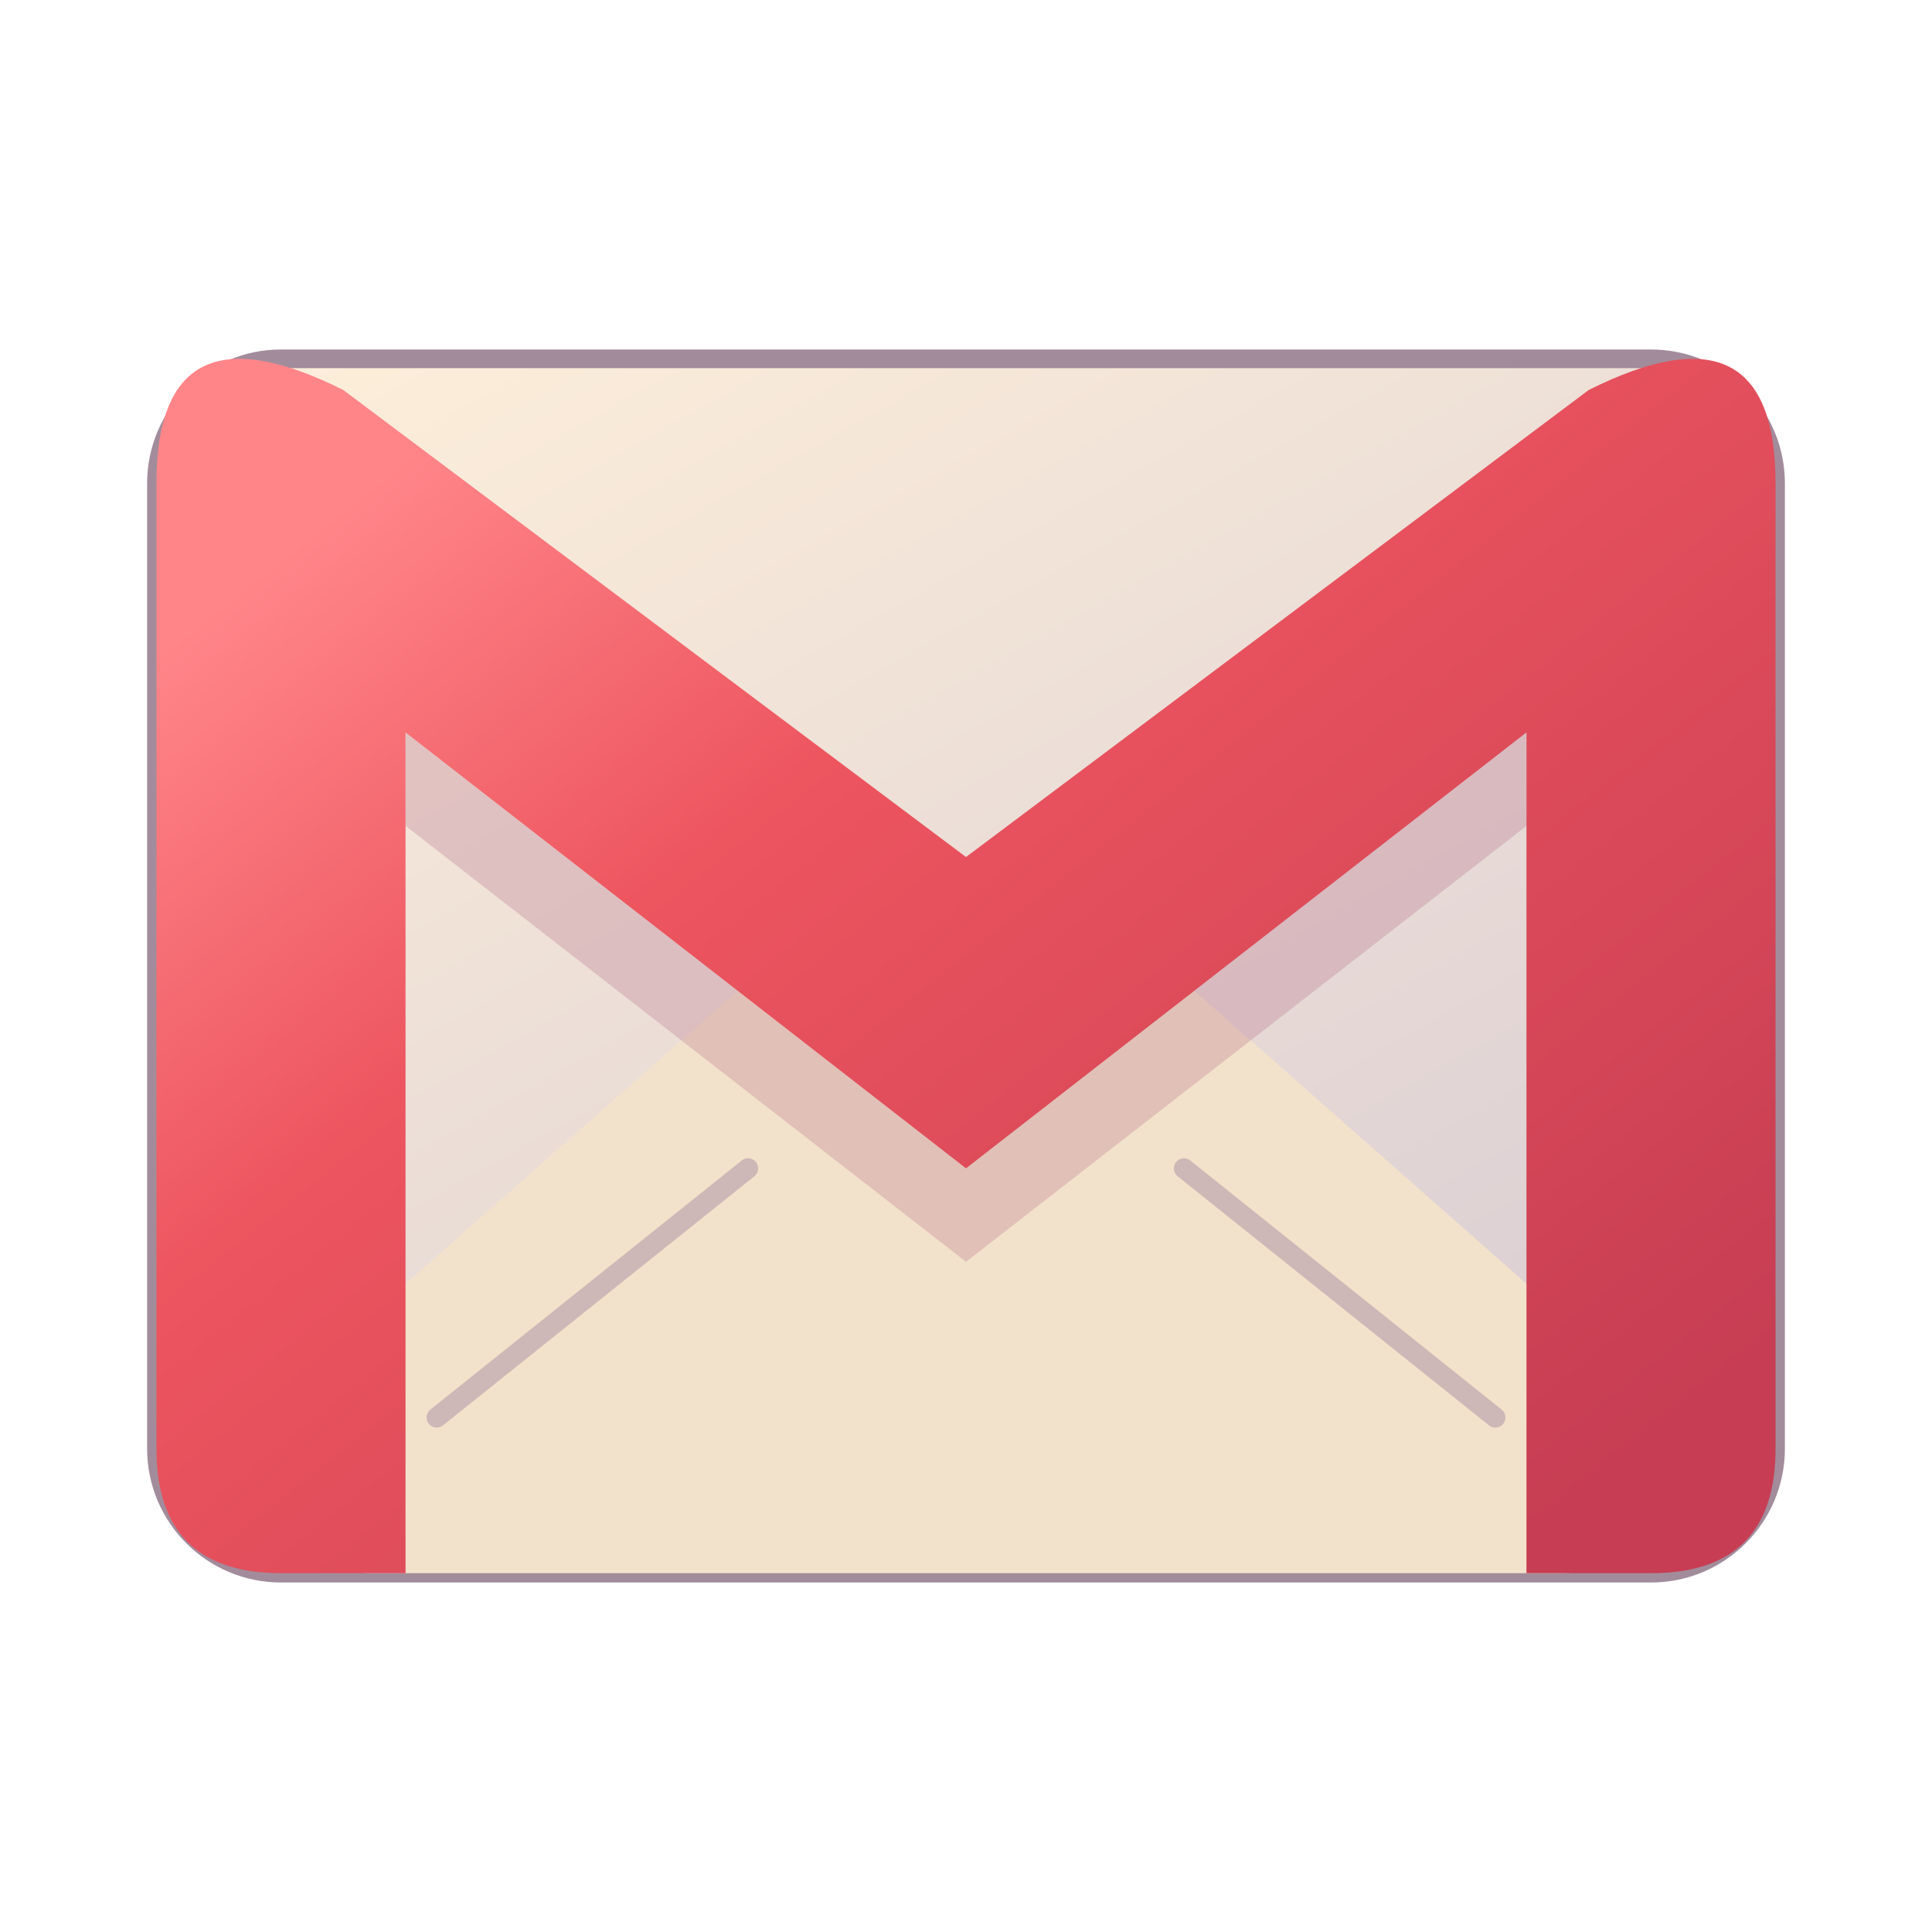
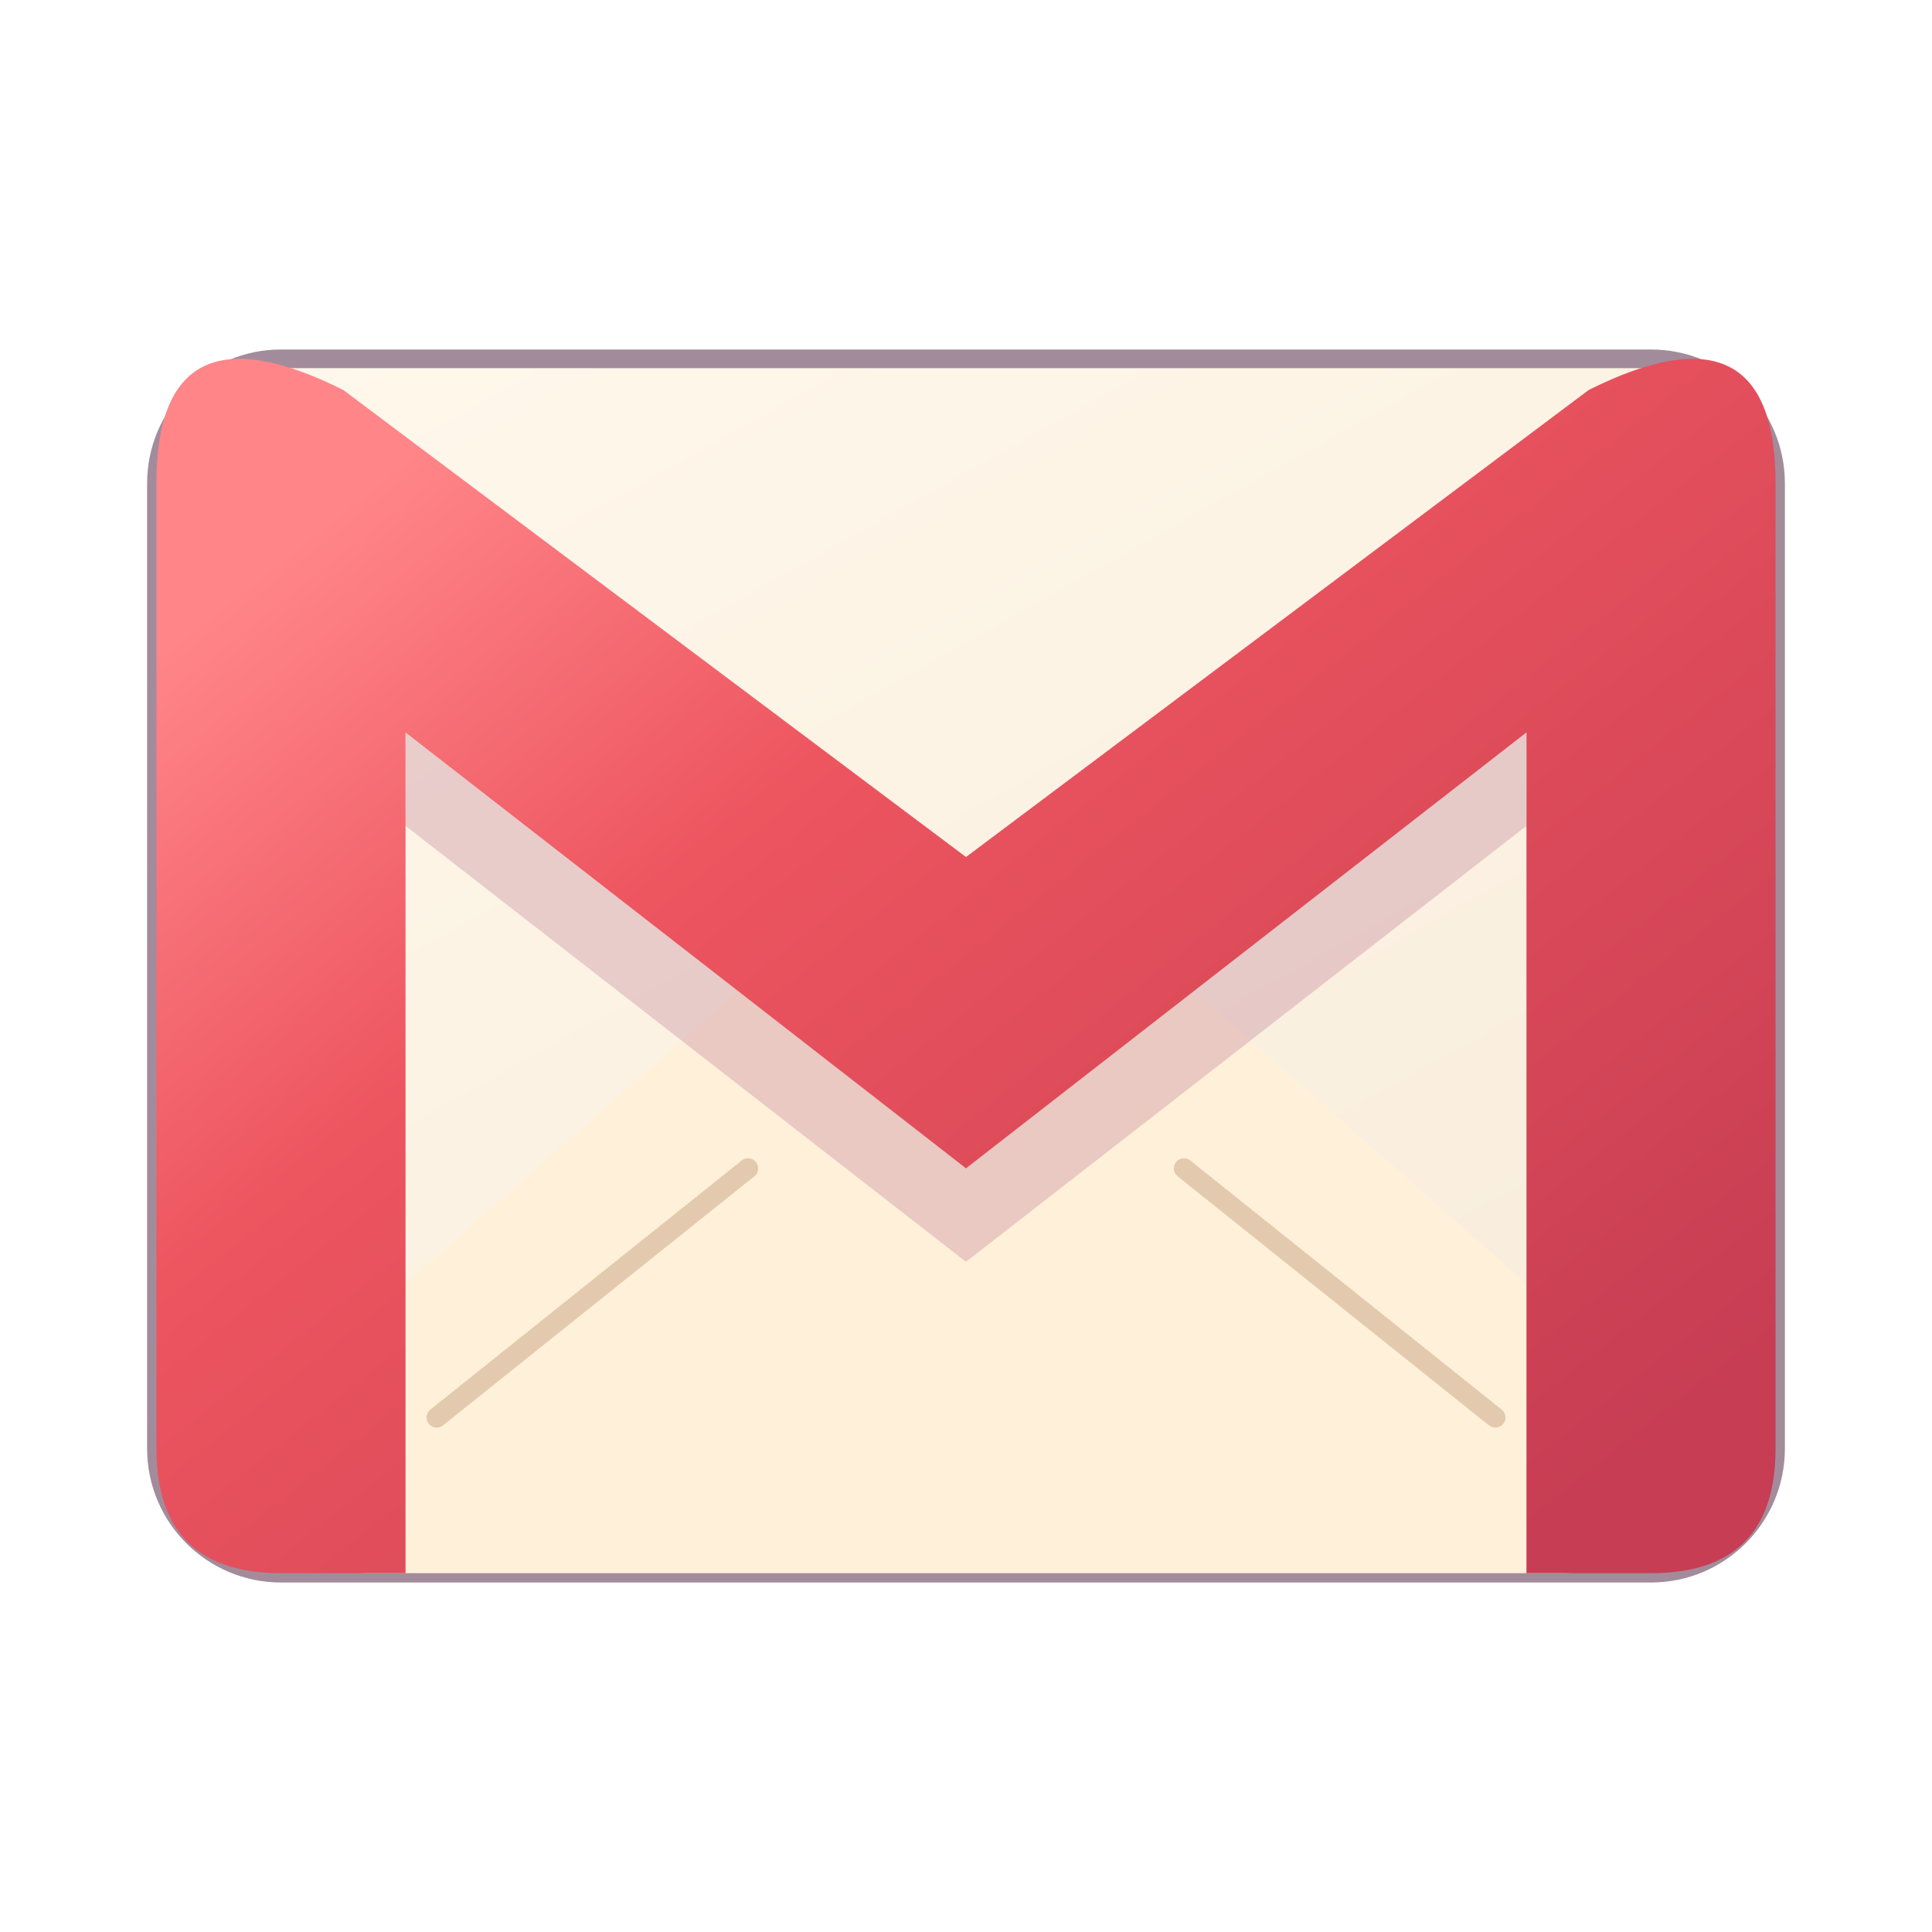
<svg xmlns="http://www.w3.org/2000/svg" width="64" height="64" viewBox="0 0 64 64">
  <g id="frameless-artwork" transform="translate(-1.006226 -2.553392) scale(1.031445)">
    <defs>
-       <linearGradient id="enamel" x1="0" y1="0" x2=".6" y2="1">
-         <stop stop-color="#f4c8d7" />
-         <stop offset=".4" stop-color="#e88bb6" />
-         <stop offset="1" stop-color="#b94e87" />
-       </linearGradient>
-       <linearGradient id="ink" x1="0" y1="0" x2="1" y2="1">
-         <stop stop-color="#f4c8d7" />
-         <stop offset=".6" stop-color="#e56ea1" />
-         <stop offset="1" stop-color="#b39bd9" />
-       </linearGradient>
-       <linearGradient id="gem" x1="0" y1="0" x2="1" y2="1">
-         <stop stop-color="#d9c3f2" />
-         <stop offset=".5" stop-color="#9272ba" />
-         <stop offset="1" stop-color="#71385f" />
-       </linearGradient>
-     </defs>
+  </defs>
    <g stroke-linecap="round" stroke-linejoin="round" />
    <defs>
      <linearGradient id="s-paper" gradientUnits="userSpaceOnUse" x1="15" y1="8" x2="43" y2="58">
-         <stop stop-color="#fff0da" />
-         <stop offset="1" stop-color="#d7cbd3" />
-       </linearGradient>
-       <linearGradient id="s-jade" gradientUnits="userSpaceOnUse" x1="15" y1="8" x2="43" y2="58">
-         <stop stop-color="#88cdb9" />
-         <stop offset="1" stop-color="#44878c" />
-       </linearGradient>
-       <linearGradient id="s-blue" gradientUnits="userSpaceOnUse" x1="15" y1="8" x2="43" y2="58">
-         <stop stop-color="#9ab8d8" />
-         <stop offset="1" stop-color="#5d74a5" />
-       </linearGradient>
-       <linearGradient id="s-violet" gradientUnits="userSpaceOnUse" x1="15" y1="8" x2="43" y2="58">
-         <stop stop-color="#b3a1d9" />
-         <stop offset="1" stop-color="#8274a9" />
-       </linearGradient>
-       <linearGradient id="s-rose" gradientUnits="userSpaceOnUse" x1="15" y1="8" x2="43" y2="58">
-         <stop stop-color="#eca2bc" />
-         <stop offset="1" stop-color="#b66696" />
-       </linearGradient>
-       <linearGradient id="s-copper" gradientUnits="userSpaceOnUse" x1="15" y1="8" x2="43" y2="58">
-         <stop stop-color="#f0c582" />
-         <stop offset="1" stop-color="#d59965" />
-       </linearGradient>
-       <linearGradient id="s-steel" gradientUnits="userSpaceOnUse" x1="15" y1="8" x2="43" y2="58">
-         <stop stop-color="#cbd9d9" />
-         <stop offset="1" stop-color="#8298b0" />
-       </linearGradient>
-       <linearGradient id="s-coral" gradientUnits="userSpaceOnUse" x1="15" y1="8" x2="43" y2="58">
-         <stop stop-color="#ef9b83" />
-         <stop offset="1" stop-color="#cc697c" />
-       </linearGradient>
-       <linearGradient id="screen-glass" gradientUnits="userSpaceOnUse" x1="32" y1="10" x2="32" y2="45">
-         <stop stop-color="#42516c" />
-         <stop offset="1" stop-color="#29283e" />
-       </linearGradient>
-       <linearGradient id="rubber-handle" gradientUnits="userSpaceOnUse" x1="32" y1="8" x2="32" y2="24">
-         <stop stop-color="#ee9c91" />
-         <stop offset=".45" stop-color="#e87f8d" />
-         <stop offset="1" stop-color="#b85c7b" />
+         <stop stop-color="#fff8ec" />
+         <stop offset="1" stop-color="#f8ecda" />
      </linearGradient>
    </defs>
    <g data-material="authored" stroke-linecap="round" stroke-linejoin="round">
      <defs>
        <linearGradient id="gmail-red" gradientUnits="userSpaceOnUse" x1="18" y1="14" x2="49" y2="53">
          <stop stop-color="#ff8589" />
          <stop offset=".32" stop-color="#ed555f" />
          <stop offset="1" stop-color="#c73d53" />
        </linearGradient>
      </defs>
      <rect x="6" y="14" width="52" height="39" rx="4" fill="url(#s-paper)" stroke="#a28c9b" stroke-width="0.6" />
-       <path d="M8 49 25 34H39L56 49Q55 53 51 53H13Q9 53 8 49Z" fill="#f3e2cb" />
+       <path d="M8 49 25 34H39L56 49Q55 53 51 53H13Q9 53 8 49Z" fill="#fff0da" />
      <path d="M6 19V18Q6 12 12 15L32 30 52 15Q58 12 58 18V49Q58 53 54 53H50V26L32 40 14 26V53H10Q6 53 6 49Z" fill="url(#gmail-red)" />
      <path d="M14 26 32 40 50 26V29L32 43 14 29Z" fill="#b46f8b" fill-opacity=".3" />
-       <path d="M15 48 25 40M49 48 39 40" fill="none" stroke="#cdb8b7" stroke-width="0.65" />
+       <path d="M15 48 25 40M49 48 39 40" fill="none" stroke="#e3c9ae" stroke-width="0.65" />
    </g>
  </g>
</svg>
